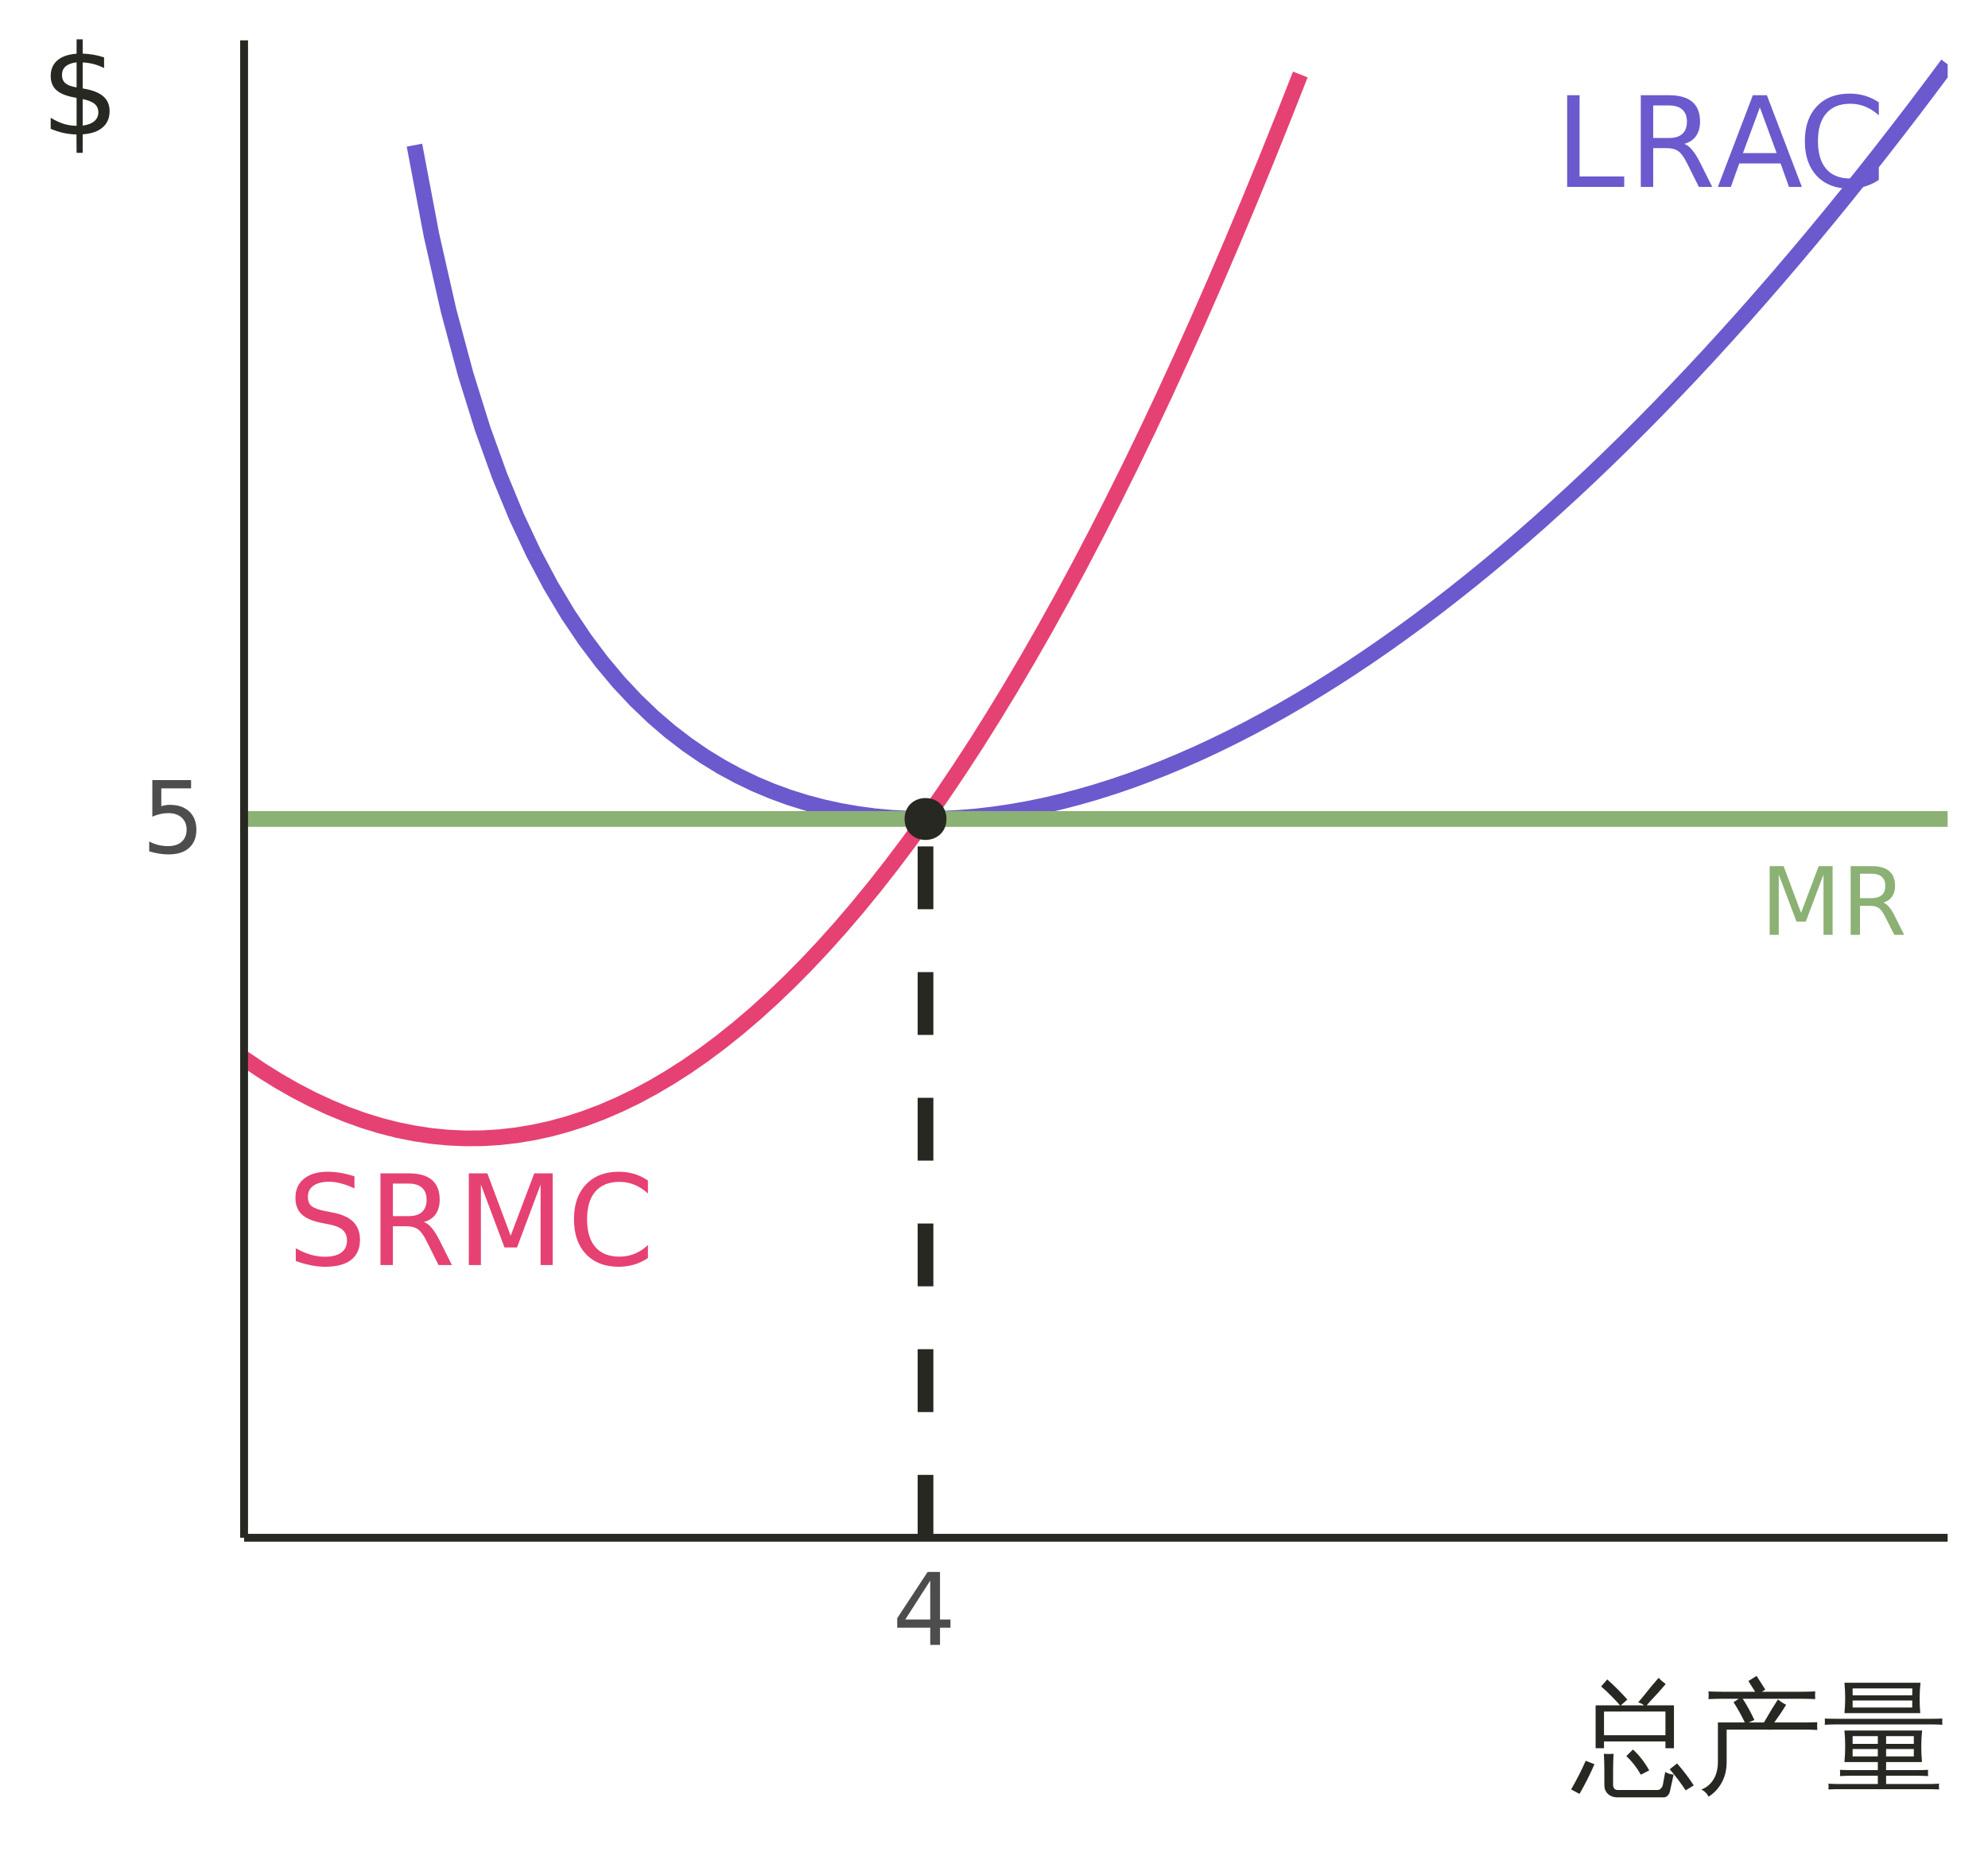
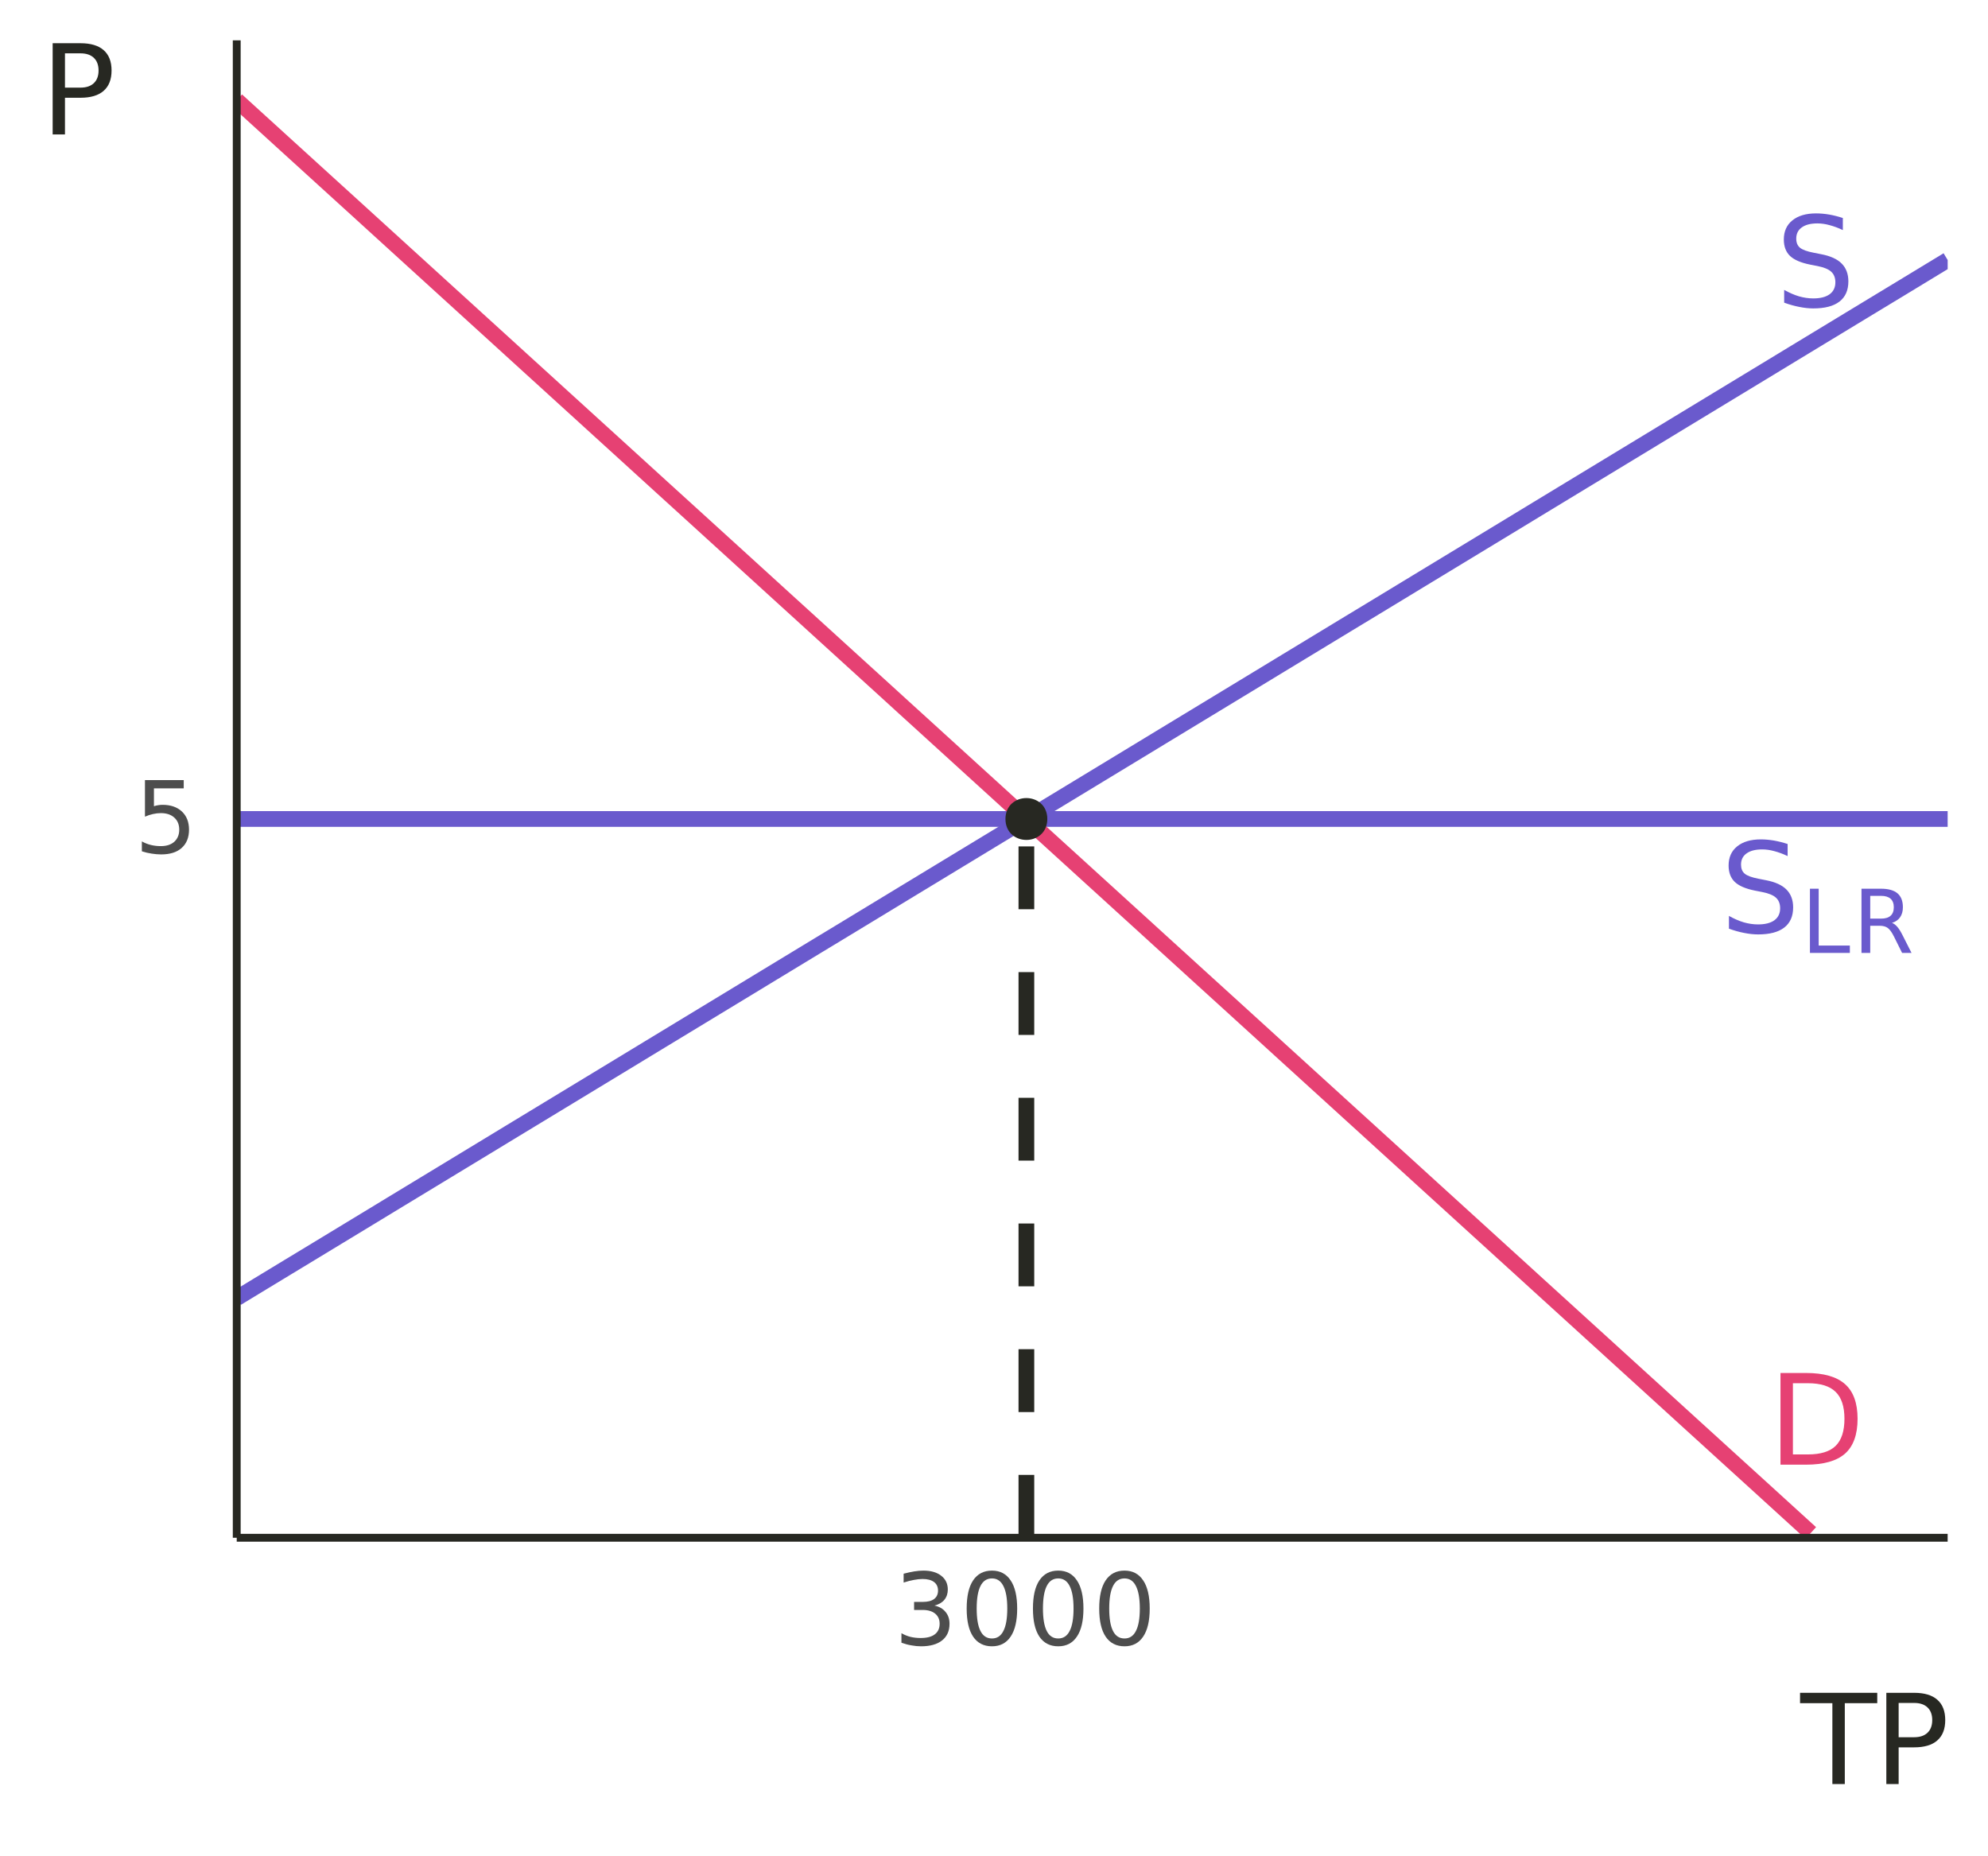
<svg xmlns="http://www.w3.org/2000/svg" xmlns:xlink="http://www.w3.org/1999/xlink" width="270" height="252" viewBox="0 0 270 252">
  <defs>
    <g>
      <g id="glyph-0-0">
        <path d="M 0.844 3.016 L 0.844 -12.047 L 9.391 -12.047 L 9.391 3.016 Z M 1.812 2.062 L 8.438 2.062 L 8.438 -11.078 L 1.812 -11.078 Z M 1.812 2.062 " />
      </g>
      <g id="glyph-0-1">
-         <path d="M 1.672 -12.453 L 3.359 -12.453 L 3.359 -1.422 L 9.422 -1.422 L 9.422 0 L 1.672 0 Z M 1.672 -12.453 " />
+         <path d="M 9.141 -12.047 L 9.141 -10.406 C 8.504 -10.707 7.898 -10.93 7.328 -11.078 C 6.766 -11.234 6.219 -11.312 5.688 -11.312 C 4.77 -11.312 4.062 -11.129 3.562 -10.766 C 3.062 -10.41 2.812 -9.906 2.812 -9.25 C 2.812 -8.707 2.977 -8.297 3.312 -8.016 C 3.645 -7.734 4.27 -7.504 5.188 -7.328 L 6.219 -7.125 C 7.469 -6.883 8.391 -6.461 8.984 -5.859 C 9.586 -5.254 9.891 -4.445 9.891 -3.438 C 9.891 -2.227 9.484 -1.312 8.672 -0.688 C 7.867 -0.07 6.688 0.234 5.125 0.234 C 4.531 0.234 3.898 0.164 3.234 0.031 C 2.578 -0.094 1.891 -0.285 1.172 -0.547 L 1.172 -2.281 C 1.859 -1.895 2.531 -1.602 3.188 -1.406 C 3.844 -1.219 4.488 -1.125 5.125 -1.125 C 6.082 -1.125 6.82 -1.312 7.344 -1.688 C 7.863 -2.07 8.125 -2.613 8.125 -3.312 C 8.125 -3.926 7.938 -4.406 7.562 -4.75 C 7.188 -5.094 6.57 -5.348 5.719 -5.516 L 4.688 -5.719 C 3.438 -5.969 2.531 -6.359 1.969 -6.891 C 1.406 -7.43 1.125 -8.176 1.125 -9.125 C 1.125 -10.227 1.508 -11.094 2.281 -11.719 C 3.062 -12.352 4.133 -12.672 5.5 -12.672 C 6.082 -12.672 6.676 -12.617 7.281 -12.516 C 7.883 -12.41 8.504 -12.254 9.141 -12.047 Z M 9.141 -12.047 " />
      </g>
      <g id="glyph-0-2">
-         <path d="M 7.578 -5.844 C 7.941 -5.719 8.289 -5.453 8.625 -5.047 C 8.969 -4.648 9.316 -4.102 9.672 -3.406 L 11.375 0 L 9.562 0 L 7.969 -3.188 C 7.562 -4.02 7.164 -4.57 6.781 -4.844 C 6.395 -5.125 5.863 -5.266 5.188 -5.266 L 3.359 -5.266 L 3.359 0 L 1.672 0 L 1.672 -12.453 L 5.484 -12.453 C 6.898 -12.453 7.957 -12.156 8.656 -11.562 C 9.363 -10.969 9.719 -10.066 9.719 -8.859 C 9.719 -8.078 9.535 -7.426 9.172 -6.906 C 8.805 -6.395 8.273 -6.039 7.578 -5.844 Z M 3.359 -11.062 L 3.359 -6.641 L 5.484 -6.641 C 6.297 -6.641 6.906 -6.828 7.312 -7.203 C 7.727 -7.578 7.938 -8.129 7.938 -8.859 C 7.938 -9.586 7.727 -10.133 7.312 -10.5 C 6.906 -10.875 6.297 -11.062 5.484 -11.062 Z M 3.359 -11.062 " />
-       </g>
-       <g id="glyph-0-3">
-         <path d="M 5.844 -10.797 L 3.547 -4.594 L 8.125 -4.594 Z M 4.891 -12.453 L 6.797 -12.453 L 11.547 0 L 9.797 0 L 8.656 -3.188 L 3.047 -3.188 L 1.906 0 L 0.141 0 Z M 4.891 -12.453 " />
-       </g>
-       <g id="glyph-0-4">
-         <path d="M 11 -11.484 L 11 -9.719 C 10.438 -10.238 9.832 -10.629 9.188 -10.891 C 8.539 -11.16 7.859 -11.297 7.141 -11.297 C 5.711 -11.297 4.617 -10.859 3.859 -9.984 C 3.109 -9.117 2.734 -7.863 2.734 -6.219 C 2.734 -4.57 3.109 -3.312 3.859 -2.438 C 4.617 -1.57 5.711 -1.141 7.141 -1.141 C 7.859 -1.141 8.539 -1.27 9.188 -1.531 C 9.832 -1.789 10.438 -2.188 11 -2.719 L 11 -0.953 C 10.406 -0.555 9.781 -0.258 9.125 -0.062 C 8.469 0.133 7.77 0.234 7.031 0.234 C 5.156 0.234 3.672 -0.336 2.578 -1.484 C 1.492 -2.641 0.953 -4.219 0.953 -6.219 C 0.953 -8.219 1.492 -9.789 2.578 -10.938 C 3.672 -12.094 5.156 -12.672 7.031 -12.672 C 7.781 -12.672 8.484 -12.57 9.141 -12.375 C 9.797 -12.176 10.414 -11.879 11 -11.484 Z M 11 -11.484 " />
-       </g>
-       <g id="glyph-0-5">
-         <path d="M 9.141 -12.047 L 9.141 -10.406 C 8.504 -10.707 7.898 -10.93 7.328 -11.078 C 6.766 -11.234 6.219 -11.312 5.688 -11.312 C 4.77 -11.312 4.062 -11.129 3.562 -10.766 C 3.062 -10.41 2.812 -9.906 2.812 -9.25 C 2.812 -8.707 2.977 -8.297 3.312 -8.016 C 3.645 -7.734 4.27 -7.504 5.188 -7.328 L 6.219 -7.125 C 7.469 -6.883 8.391 -6.461 8.984 -5.859 C 9.586 -5.254 9.891 -4.445 9.891 -3.438 C 9.891 -2.227 9.484 -1.312 8.672 -0.688 C 7.867 -0.07 6.688 0.234 5.125 0.234 C 4.531 0.234 3.898 0.164 3.234 0.031 C 2.578 -0.094 1.891 -0.285 1.172 -0.547 L 1.172 -2.281 C 1.859 -1.895 2.531 -1.602 3.188 -1.406 C 3.844 -1.219 4.488 -1.125 5.125 -1.125 C 6.082 -1.125 6.82 -1.312 7.344 -1.688 C 7.863 -2.07 8.125 -2.613 8.125 -3.312 C 8.125 -3.926 7.938 -4.406 7.562 -4.75 C 7.188 -5.094 6.57 -5.348 5.719 -5.516 L 4.688 -5.719 C 3.438 -5.969 2.531 -6.359 1.969 -6.891 C 1.406 -7.43 1.125 -8.176 1.125 -9.125 C 1.125 -10.227 1.508 -11.094 2.281 -11.719 C 3.062 -12.352 4.133 -12.672 5.5 -12.672 C 6.082 -12.672 6.676 -12.617 7.281 -12.516 C 7.883 -12.41 8.504 -12.254 9.141 -12.047 Z M 9.141 -12.047 " />
-       </g>
-       <g id="glyph-0-6">
-         <path d="M 1.672 -12.453 L 4.188 -12.453 L 7.359 -3.984 L 10.562 -12.453 L 13.062 -12.453 L 13.062 0 L 11.422 0 L 11.422 -10.938 L 8.219 -2.391 L 6.516 -2.391 L 3.312 -10.938 L 3.312 0 L 1.672 0 Z M 1.672 -12.453 " />
+         <path d="M 3.359 -11.062 L 3.359 -1.391 L 5.391 -1.391 C 7.109 -1.391 8.363 -1.773 9.156 -2.547 C 9.957 -3.328 10.359 -4.555 10.359 -6.234 C 10.359 -7.898 9.957 -9.117 9.156 -9.891 C 8.363 -10.672 7.109 -11.062 5.391 -11.062 Z M 1.672 -12.453 L 5.141 -12.453 C 7.547 -12.453 9.312 -11.945 10.438 -10.938 C 11.57 -9.938 12.141 -8.367 12.141 -6.234 C 12.141 -4.086 11.57 -2.508 10.438 -1.5 C 9.301 -0.5 7.535 0 5.141 0 L 1.672 0 Z M 1.672 -12.453 " />
      </g>
      <g id="glyph-1-0">
-         <path d="M 0.641 2.266 L 0.641 -9.016 L 7.031 -9.016 L 7.031 2.266 Z M 1.359 1.547 L 6.328 1.547 L 6.328 -8.297 L 1.359 -8.297 Z M 1.359 1.547 " />
+         <path d="M 0.594 2.109 L 0.594 -8.422 L 6.578 -8.422 L 6.578 2.109 Z M 1.266 1.453 L 5.906 1.453 L 5.906 -7.75 L 1.266 -7.75 Z M 1.266 1.453 " />
      </g>
      <g id="glyph-1-1">
-         <path d="M 1.25 -9.328 L 3.141 -9.328 L 5.516 -2.984 L 7.906 -9.328 L 9.797 -9.328 L 9.797 0 L 8.562 0 L 8.562 -8.188 L 6.156 -1.797 L 4.891 -1.797 L 2.484 -8.188 L 2.484 0 L 1.25 0 Z M 1.25 -9.328 " />
+         <path d="M 1.172 -8.719 L 2.359 -8.719 L 2.359 -1 L 6.594 -1 L 6.594 0 L 1.172 0 Z M 1.172 -8.719 " />
      </g>
      <g id="glyph-1-2">
-         <path d="M 5.688 -4.375 C 5.957 -4.281 6.219 -4.082 6.469 -3.781 C 6.727 -3.488 6.984 -3.078 7.234 -2.547 L 8.516 0 L 7.172 0 L 5.969 -2.391 C 5.664 -3.016 5.367 -3.426 5.078 -3.625 C 4.785 -3.832 4.391 -3.938 3.891 -3.938 L 2.516 -3.938 L 2.516 0 L 1.25 0 L 1.25 -9.328 L 4.109 -9.328 C 5.172 -9.328 5.961 -9.102 6.484 -8.656 C 7.016 -8.207 7.281 -7.535 7.281 -6.641 C 7.281 -6.055 7.141 -5.566 6.859 -5.172 C 6.586 -4.785 6.195 -4.52 5.688 -4.375 Z M 2.516 -8.297 L 2.516 -4.984 L 4.109 -4.984 C 4.711 -4.984 5.172 -5.125 5.484 -5.406 C 5.797 -5.688 5.953 -6.098 5.953 -6.641 C 5.953 -7.18 5.797 -7.594 5.484 -7.875 C 5.172 -8.156 4.711 -8.297 4.109 -8.297 Z M 2.516 -8.297 " />
+         <path d="M 5.312 -4.078 C 5.562 -3.992 5.805 -3.812 6.047 -3.531 C 6.285 -3.25 6.523 -2.863 6.766 -2.375 L 7.969 0 L 6.688 0 L 5.578 -2.234 C 5.285 -2.816 5.004 -3.203 4.734 -3.391 C 4.473 -3.586 4.109 -3.688 3.641 -3.688 L 2.359 -3.688 L 2.359 0 L 1.172 0 L 1.172 -8.719 L 3.828 -8.719 C 4.828 -8.719 5.57 -8.508 6.062 -8.094 C 6.551 -7.676 6.797 -7.047 6.797 -6.203 C 6.797 -5.648 6.664 -5.191 6.406 -4.828 C 6.156 -4.473 5.789 -4.223 5.312 -4.078 Z M 2.359 -7.75 L 2.359 -4.656 L 3.828 -4.656 C 4.398 -4.656 4.832 -4.785 5.125 -5.047 C 5.414 -5.305 5.562 -5.691 5.562 -6.203 C 5.562 -6.711 5.414 -7.098 5.125 -7.359 C 4.832 -7.617 4.398 -7.75 3.828 -7.75 Z M 2.359 -7.75 " />
      </g>
      <g id="glyph-2-0">
        <path d="M 0.672 2.406 L 0.672 -9.578 L 7.469 -9.578 L 7.469 2.406 Z M 1.438 1.641 L 6.719 1.641 L 6.719 -8.828 L 1.438 -8.828 Z M 1.438 1.641 " />
      </g>
      <g id="glyph-2-1">
        <path d="M 1.469 -9.906 L 6.734 -9.906 L 6.734 -8.781 L 2.688 -8.781 L 2.688 -6.359 C 2.883 -6.422 3.082 -6.469 3.281 -6.5 C 3.477 -6.531 3.672 -6.547 3.859 -6.547 C 4.961 -6.547 5.836 -6.242 6.484 -5.641 C 7.129 -5.035 7.453 -4.211 7.453 -3.172 C 7.453 -2.109 7.117 -1.281 6.453 -0.688 C 5.797 -0.102 4.863 0.188 3.656 0.188 C 3.238 0.188 2.812 0.148 2.375 0.078 C 1.945 0.016 1.504 -0.086 1.047 -0.234 L 1.047 -1.578 C 1.441 -1.359 1.852 -1.195 2.281 -1.094 C 2.707 -0.988 3.156 -0.938 3.625 -0.938 C 4.395 -0.938 5.004 -1.133 5.453 -1.531 C 5.898 -1.938 6.125 -2.484 6.125 -3.172 C 6.125 -3.867 5.898 -4.414 5.453 -4.812 C 5.004 -5.219 4.395 -5.422 3.625 -5.422 C 3.27 -5.422 2.914 -5.379 2.562 -5.297 C 2.207 -5.223 1.844 -5.102 1.469 -4.938 Z M 1.469 -9.906 " />
      </g>
      <g id="glyph-2-2">
-         <path d="M 5.141 -8.734 L 1.75 -3.453 L 5.141 -3.453 Z M 4.781 -9.906 L 6.469 -9.906 L 6.469 -3.453 L 7.891 -3.453 L 7.891 -2.344 L 6.469 -2.344 L 6.469 0 L 5.141 0 L 5.141 -2.344 L 0.656 -2.344 L 0.656 -3.625 Z M 4.781 -9.906 " />
+         <path d="M 5.516 -5.344 C 6.16 -5.207 6.66 -4.922 7.016 -4.484 C 7.379 -4.055 7.562 -3.52 7.562 -2.875 C 7.562 -1.895 7.223 -1.141 6.547 -0.609 C 5.879 -0.078 4.926 0.188 3.688 0.188 C 3.27 0.188 2.836 0.145 2.391 0.062 C 1.953 -0.008 1.5 -0.129 1.031 -0.297 L 1.031 -1.594 C 1.406 -1.375 1.812 -1.207 2.25 -1.094 C 2.695 -0.988 3.16 -0.938 3.641 -0.938 C 4.484 -0.938 5.125 -1.102 5.562 -1.438 C 6 -1.77 6.219 -2.25 6.219 -2.875 C 6.219 -3.457 6.016 -3.914 5.609 -4.25 C 5.203 -4.582 4.633 -4.75 3.906 -4.75 L 2.75 -4.75 L 2.75 -5.844 L 3.953 -5.844 C 4.609 -5.844 5.113 -5.973 5.469 -6.234 C 5.82 -6.504 6 -6.883 6 -7.375 C 6 -7.883 5.816 -8.273 5.453 -8.547 C 5.086 -8.816 4.57 -8.953 3.906 -8.953 C 3.539 -8.953 3.145 -8.91 2.719 -8.828 C 2.301 -8.754 1.836 -8.633 1.328 -8.469 L 1.328 -9.672 C 1.836 -9.805 2.316 -9.91 2.766 -9.984 C 3.211 -10.055 3.629 -10.094 4.016 -10.094 C 5.035 -10.094 5.844 -9.859 6.438 -9.391 C 7.031 -8.93 7.328 -8.305 7.328 -7.516 C 7.328 -6.973 7.172 -6.508 6.859 -6.125 C 6.547 -5.75 6.098 -5.488 5.516 -5.344 Z M 5.516 -5.344 " />
+       </g>
+       <g id="glyph-2-3">
+         <path d="M 4.328 -9.031 C 3.629 -9.031 3.109 -8.688 2.766 -8 C 2.422 -7.32 2.25 -6.301 2.25 -4.938 C 2.25 -3.582 2.422 -2.566 2.766 -1.891 C 3.109 -1.211 3.629 -0.875 4.328 -0.875 C 5.016 -0.875 5.531 -1.211 5.875 -1.891 C 6.227 -2.566 6.406 -3.582 6.406 -4.938 C 6.406 -6.301 6.227 -7.32 5.875 -8 C 5.531 -8.688 5.016 -9.031 4.328 -9.031 Z M 4.328 -10.094 C 5.43 -10.094 6.273 -9.648 6.859 -8.766 C 7.453 -7.891 7.75 -6.613 7.75 -4.938 C 7.75 -3.27 7.453 -2 6.859 -1.125 C 6.273 -0.25 5.43 0.188 4.328 0.188 C 3.211 0.188 2.359 -0.25 1.766 -1.125 C 1.18 -2 0.891 -3.27 0.891 -4.938 C 0.891 -6.613 1.18 -7.891 1.766 -8.766 C 2.359 -9.648 3.211 -10.094 4.328 -10.094 Z M 4.328 -10.094 " />
      </g>
      <g id="glyph-3-0">
-         <path d="M 0.562 0 L 0.562 -11.328 L 5.078 -11.328 L 5.078 0 Z M 1.125 -0.562 L 4.516 -0.562 L 4.516 -10.766 L 1.125 -10.766 Z M 1.125 -0.562 " />
+         <path d="M 0.844 3 L 0.844 -11.984 L 9.344 -11.984 L 9.344 3 Z M 1.797 2.062 L 8.406 2.062 L 8.406 -11.031 L 1.797 -11.031 Z M 1.797 2.062 " />
      </g>
      <g id="glyph-3-1">
-         <path d="M 4.328 -4.453 L 3.188 -4.453 L 3.188 -10.281 L 6.5 -10.281 C 5.707 -11.195 4.852 -12.051 3.938 -12.844 L 4.766 -13.797 C 5.734 -12.941 6.645 -12.031 7.5 -11.062 L 6.609 -10.281 L 9.766 -10.281 C 9.523 -10.477 9.258 -10.609 8.969 -10.672 L 9.75 -11.609 C 10.414 -12.441 10.758 -12.867 10.781 -12.891 L 11.75 -14.016 C 12.039 -13.703 12.359 -13.422 12.703 -13.172 L 11.734 -12.047 L 10.625 -10.859 L 10.125 -10.281 L 13.828 -10.281 L 13.828 -4.453 L 12.672 -4.453 L 12.672 -5.375 L 4.328 -5.375 Z M 12.672 -9.438 L 4.328 -9.438 L 4.328 -6.219 L 12.672 -6.219 Z M 15.422 1.266 C 14.754 0.254 14.031 -0.695 13.25 -1.594 L 14.25 -2.391 C 15.07 -1.461 15.828 -0.469 16.516 0.594 Z M 9.328 -0.859 C 8.797 -1.816 8.141 -2.66 7.359 -3.391 L 8.266 -4.281 C 9.141 -3.469 9.875 -2.52 10.469 -1.438 Z M 12.641 -1.234 C 12.953 -1.035 13.332 -0.914 13.781 -0.875 L 13.297 1.328 C 13.254 1.578 13.156 1.785 13 1.953 C 12.844 2.129 12.656 2.219 12.438 2.219 L 6.125 2.219 C 5.625 2.219 5.207 2.066 4.875 1.766 C 4.539 1.461 4.375 1.055 4.375 0.547 L 4.375 -1.391 C 4.375 -2.172 4.352 -2.941 4.312 -3.703 C 4.75 -3.66 5.188 -3.66 5.625 -3.703 C 5.582 -2.941 5.562 -2.172 5.562 -1.391 L 5.562 0.547 C 5.562 0.723 5.613 0.879 5.719 1.016 C 5.832 1.148 5.973 1.219 6.141 1.219 L 11.594 1.219 C 11.781 1.219 11.938 1.145 12.062 1 C 12.195 0.863 12.285 0.691 12.328 0.484 Z M -0.141 1.141 C 0.586 -0.109 1.25 -1.406 1.844 -2.75 L 3.031 -2.281 C 2.426 -0.883 1.75 0.457 1 1.75 Z M -0.141 1.141 " />
+         <path d="M -0.047 -12.391 L 10.438 -12.391 L 10.438 -10.984 L 6.031 -10.984 L 6.031 0 L 4.344 0 L 4.344 -10.984 L -0.047 -10.984 Z M -0.047 -12.391 " />
      </g>
      <g id="glyph-3-2">
-         <path d="M 2.797 -2.609 L 2.797 -7.953 L 6.453 -7.953 C 6.004 -8.898 5.492 -9.816 4.922 -10.703 L 5.625 -11.172 L 3.453 -11.172 C 2.805 -11.172 2.16 -11.156 1.516 -11.125 C 1.555 -11.477 1.555 -11.828 1.516 -12.172 C 2.16 -12.141 2.805 -12.125 3.453 -12.125 L 7.859 -12.125 L 6.938 -13.578 L 8.047 -14.281 L 9.234 -12.422 L 8.766 -12.125 L 14.094 -12.125 C 14.738 -12.125 15.379 -12.141 16.016 -12.172 C 15.984 -11.828 15.984 -11.477 16.016 -11.125 C 15.379 -11.156 14.738 -11.172 14.094 -11.172 L 6.172 -11.172 C 6.766 -10.242 7.289 -9.285 7.75 -8.297 L 6.984 -7.953 L 9.047 -7.953 L 10.156 -9.828 L 10.953 -11.078 C 11.297 -10.797 11.664 -10.555 12.062 -10.359 C 11.812 -9.941 11.547 -9.523 11.266 -9.109 L 10.453 -7.953 L 14.359 -7.953 C 15.016 -7.953 15.66 -7.961 16.297 -7.984 C 16.266 -7.641 16.266 -7.289 16.297 -6.938 C 15.66 -6.969 15.016 -6.984 14.359 -6.984 L 9.844 -6.984 L 9.797 -6.922 C 9.773 -6.941 9.75 -6.961 9.719 -6.984 L 3.984 -6.984 L 3.984 -2.609 C 3.984 -1.523 3.758 -0.582 3.312 0.219 C 2.863 1.031 2.27 1.664 1.531 2.125 C 1.32 1.688 0.992 1.363 0.547 1.156 C 1.242 0.895 1.789 0.441 2.188 -0.203 C 2.594 -0.848 2.797 -1.648 2.797 -2.609 Z M 2.797 -2.609 " />
-       </g>
-       <g id="glyph-3-3">
-         <path d="M 15.844 0.359 C 15.801 0.617 15.801 0.879 15.844 1.141 C 15.363 1.117 14.883 1.109 14.406 1.109 L 2.219 1.109 C 1.75 1.109 1.281 1.117 0.812 1.141 C 0.832 0.879 0.832 0.617 0.812 0.359 C 1.281 0.391 1.75 0.406 2.219 0.406 L 7.516 0.406 L 7.516 -0.719 L 3.938 -0.719 C 3.414 -0.719 2.895 -0.703 2.375 -0.672 C 2.406 -0.953 2.406 -1.234 2.375 -1.516 C 2.895 -1.492 3.414 -1.484 3.938 -1.484 L 7.516 -1.484 L 7.516 -2.578 L 2.984 -2.578 C 3.117 -4.004 3.117 -5.43 2.984 -6.859 L 13.531 -6.859 C 13.383 -5.43 13.379 -4.004 13.516 -2.578 L 8.641 -2.578 L 8.641 -1.484 L 12.797 -1.484 C 13.316 -1.484 13.832 -1.492 14.344 -1.516 C 14.32 -1.234 14.32 -0.953 14.344 -0.672 C 13.832 -0.703 13.316 -0.719 12.797 -0.719 L 8.641 -0.719 L 8.641 0.406 L 14.406 0.406 C 14.883 0.406 15.363 0.391 15.844 0.359 Z M 16.281 -8.484 C 16.258 -8.203 16.258 -7.922 16.281 -7.641 C 15.77 -7.672 15.258 -7.688 14.75 -7.688 L 1.859 -7.688 C 1.336 -7.688 0.82 -7.672 0.312 -7.641 C 0.332 -7.922 0.332 -8.203 0.312 -8.484 C 0.832 -8.461 1.348 -8.453 1.859 -8.453 L 14.75 -8.453 C 15.25 -8.453 15.758 -8.461 16.281 -8.484 Z M 2.984 -9.219 C 3.117 -10.602 3.117 -11.977 2.984 -13.344 L 13.312 -13.344 C 13.164 -11.977 13.156 -10.602 13.281 -9.219 Z M 8.641 -5.047 L 12.406 -5.047 L 12.406 -6.094 L 8.641 -6.094 Z M 7.516 -5.047 L 7.516 -6.094 L 4.094 -6.094 L 4.094 -5.047 Z M 8.641 -4.344 L 8.641 -3.344 L 12.406 -3.344 L 12.406 -4.344 Z M 7.516 -4.344 L 4.094 -4.344 L 4.094 -3.344 L 7.516 -3.344 Z M 4.094 -12.578 L 4.094 -11.641 L 12.188 -11.641 L 12.203 -12.578 Z M 4.094 -10.938 L 4.094 -9.984 L 12.188 -9.984 L 12.188 -10.938 Z M 4.094 -10.938 " />
-       </g>
-       <g id="glyph-4-0">
-         <path d="M 0.844 3 L 0.844 -11.984 L 9.344 -11.984 L 9.344 3 Z M 1.797 2.062 L 8.406 2.062 L 8.406 -11.031 L 1.797 -11.031 Z M 1.797 2.062 " />
-       </g>
-       <g id="glyph-4-1">
-         <path d="M 5.75 2.5 L 4.922 2.5 L 4.906 0 C 4.32 -0.008 3.738 -0.078 3.156 -0.203 C 2.582 -0.328 2 -0.516 1.406 -0.766 L 1.406 -2.266 C 1.977 -1.91 2.551 -1.641 3.125 -1.453 C 3.707 -1.273 4.305 -1.18 4.922 -1.172 L 4.922 -4.969 C 3.691 -5.164 2.797 -5.5 2.234 -5.969 C 1.68 -6.445 1.406 -7.102 1.406 -7.938 C 1.406 -8.832 1.707 -9.539 2.312 -10.062 C 2.914 -10.582 3.785 -10.883 4.922 -10.969 L 4.922 -12.922 L 5.75 -12.922 L 5.75 -10.984 C 6.258 -10.961 6.754 -10.91 7.234 -10.828 C 7.711 -10.742 8.188 -10.625 8.656 -10.469 L 8.656 -9.016 C 8.188 -9.254 7.711 -9.438 7.234 -9.562 C 6.754 -9.688 6.258 -9.758 5.75 -9.781 L 5.75 -6.25 C 7 -6.051 7.922 -5.703 8.516 -5.203 C 9.109 -4.703 9.406 -4.02 9.406 -3.156 C 9.406 -2.227 9.086 -1.492 8.453 -0.953 C 7.828 -0.41 6.926 -0.098 5.75 -0.016 Z M 4.922 -6.391 L 4.922 -9.797 C 4.273 -9.723 3.781 -9.539 3.438 -9.25 C 3.102 -8.957 2.938 -8.566 2.938 -8.078 C 2.938 -7.598 3.094 -7.223 3.406 -6.953 C 3.719 -6.691 4.223 -6.504 4.922 -6.391 Z M 5.75 -4.797 L 5.75 -1.203 C 6.445 -1.297 6.973 -1.492 7.328 -1.797 C 7.691 -2.109 7.875 -2.508 7.875 -3 C 7.875 -3.488 7.703 -3.875 7.359 -4.156 C 7.016 -4.445 6.477 -4.66 5.75 -4.797 Z M 5.75 -4.797 " />
+         <path d="M 3.344 -11.016 L 3.344 -6.359 L 5.453 -6.359 C 6.234 -6.359 6.836 -6.562 7.266 -6.969 C 7.691 -7.375 7.906 -7.945 7.906 -8.688 C 7.906 -9.426 7.691 -10 7.266 -10.406 C 6.836 -10.812 6.234 -11.016 5.453 -11.016 Z M 1.672 -12.391 L 5.453 -12.391 C 6.836 -12.391 7.883 -12.078 8.594 -11.453 C 9.312 -10.828 9.672 -9.906 9.672 -8.688 C 9.672 -7.469 9.312 -6.547 8.594 -5.922 C 7.883 -5.297 6.836 -4.984 5.453 -4.984 L 3.344 -4.984 L 3.344 0 L 1.672 0 Z M 1.672 -12.391 " />
      </g>
    </g>
    <clipPath id="clip-0">
-       <path clip-rule="nonzero" d="M 55 7 L 264.523 7 L 264.523 113 L 55 113 Z M 55 7 " />
+       <path clip-rule="nonzero" d="M 32.152 34 L 264.523 34 L 264.523 178 L 32.152 178 Z M 32.152 34 " />
    </clipPath>
    <clipPath id="clip-1">
-       <path clip-rule="nonzero" d="M 33.152 9 L 178 9 L 178 156 L 33.152 156 Z M 33.152 9 " />
+       <path clip-rule="nonzero" d="M 32.152 110 L 264.523 110 L 264.523 113 L 32.152 113 Z M 32.152 110 " />
    </clipPath>
    <clipPath id="clip-2">
-       <path clip-rule="nonzero" d="M 33.152 110 L 264.523 110 L 264.523 113 L 33.152 113 Z M 33.152 110 " />
+       <path clip-rule="nonzero" d="M 32.152 12 L 247 12 L 247 208.852 L 32.152 208.852 Z M 32.152 12 " />
    </clipPath>
    <clipPath id="clip-3">
-       <path clip-rule="nonzero" d="M 124 110 L 127 110 L 127 208.852 L 124 208.852 Z M 124 110 " />
+       <path clip-rule="nonzero" d="M 138 110 L 141 110 L 141 208.852 L 138 208.852 Z M 138 110 " />
    </clipPath>
  </defs>
  <rect x="-27" y="-25.2" width="324" height="302.4" fill="rgb(100%, 100%, 100%)" fill-opacity="1" />
  <g clip-path="url(#clip-0)">
-     <path fill="none" stroke-width="2.134" stroke-linecap="butt" stroke-linejoin="round" stroke="rgb(41.569%, 35.294%, 80.392%)" stroke-opacity="1" stroke-miterlimit="10" d="M 56.289 19.715 L 58.602 31.934 L 60.914 42.141 L 63.23 50.789 L 65.543 58.203 L 67.855 64.625 L 70.168 70.23 L 72.484 75.16 L 74.797 79.516 L 77.109 83.383 L 79.426 86.828 L 81.738 89.906 L 84.051 92.664 L 86.367 95.133 L 88.68 97.348 L 90.992 99.336 L 93.309 101.113 L 95.621 102.703 L 97.934 104.121 L 100.246 105.375 L 102.562 106.488 L 104.875 107.457 L 107.188 108.305 L 109.504 109.027 L 111.816 109.637 L 114.129 110.141 L 116.445 110.543 L 118.758 110.852 L 121.07 111.066 L 123.387 111.191 L 125.699 111.23 L 128.012 111.191 L 130.324 111.074 L 132.641 110.879 L 134.953 110.609 L 137.266 110.27 L 139.582 109.863 L 141.895 109.387 L 144.207 108.844 L 146.523 108.238 L 148.836 107.57 L 151.148 106.84 L 153.465 106.051 L 155.777 105.199 L 158.09 104.293 L 160.402 103.328 L 162.719 102.309 L 165.031 101.23 L 167.344 100.098 L 169.66 98.914 L 171.973 97.672 L 174.285 96.383 L 176.602 95.039 L 178.914 93.645 L 181.227 92.195 L 183.543 90.699 L 185.855 89.152 L 188.168 87.555 L 190.48 85.91 L 192.797 84.215 L 195.109 82.469 L 197.422 80.676 L 199.738 78.836 L 202.051 76.949 L 204.363 75.016 L 206.68 73.031 L 208.992 71.004 L 211.305 68.926 L 213.621 66.805 L 215.934 64.637 L 218.246 62.422 L 220.559 60.164 L 222.875 57.859 L 225.188 55.508 L 227.5 53.109 L 229.816 50.668 L 232.129 48.184 L 234.441 45.652 L 236.758 43.078 L 239.07 40.457 L 241.383 37.793 L 243.695 35.086 L 246.012 32.332 L 248.324 29.535 L 250.637 26.695 L 252.953 23.809 L 255.266 20.883 L 257.578 17.91 L 259.895 14.895 L 262.207 11.836 L 264.52 8.734 " />
+     <path fill="none" stroke-width="2.134" stroke-linecap="butt" stroke-linejoin="round" stroke="rgb(41.569%, 35.294%, 80.392%)" stroke-opacity="1" stroke-miterlimit="10" d="M 32.152 176.309 L 34.473 174.898 L 39.121 172.078 L 41.445 170.672 L 50.742 165.031 L 53.062 163.621 L 67.008 155.16 L 69.328 153.75 L 85.598 143.879 L 87.918 142.469 L 101.863 134.008 L 104.184 132.598 L 111.156 128.367 L 113.48 126.961 L 120.453 122.73 L 122.773 121.32 L 136.719 112.859 L 139.039 111.449 L 155.309 101.578 L 157.629 100.168 L 171.574 91.707 L 173.895 90.297 L 183.191 84.656 L 185.516 83.25 L 190.164 80.43 L 192.484 79.02 L 206.43 70.559 L 208.75 69.148 L 225.02 59.277 L 227.34 57.867 L 241.285 49.406 L 243.605 47.996 L 255.227 40.945 L 257.551 39.539 L 259.875 38.129 L 262.195 36.719 L 264.52 35.309 " />
  </g>
  <g fill="rgb(41.569%, 35.294%, 80.392%)" fill-opacity="1">
-     <use xlink:href="#glyph-0-1" x="211.172" y="25.385" />
-     <use xlink:href="#glyph-0-2" x="221.172" y="25.385" />
-     <use xlink:href="#glyph-0-3" x="233.172" y="25.385" />
-     <use xlink:href="#glyph-0-4" x="244.172" y="25.385" />
+     <use xlink:href="#glyph-0-1" x="241.145" y="41.654" />
  </g>
  <g clip-path="url(#clip-1)">
-     <path fill="none" stroke-width="2.134" stroke-linecap="butt" stroke-linejoin="round" stroke="rgb(90.196%, 25.49%, 45.098%)" stroke-opacity="1" stroke-miterlimit="10" d="M 33.152 143.77 L 35.465 145.336 L 37.777 146.781 L 40.09 148.102 L 42.406 149.301 L 44.719 150.379 L 47.031 151.336 L 49.348 152.172 L 51.66 152.883 L 53.973 153.473 L 56.289 153.938 L 58.602 154.285 L 60.914 154.508 L 63.23 154.609 L 65.543 154.59 L 67.855 154.449 L 70.168 154.184 L 72.484 153.797 L 74.797 153.289 L 77.109 152.66 L 79.426 151.906 L 81.738 151.031 L 84.051 150.035 L 86.367 148.918 L 88.68 147.676 L 90.992 146.312 L 93.309 144.828 L 95.621 143.223 L 97.934 141.492 L 100.246 139.641 L 102.562 137.668 L 104.875 135.574 L 107.188 133.359 L 109.504 131.02 L 111.816 128.559 L 114.129 125.977 L 116.445 123.27 L 118.758 120.445 L 121.07 117.496 L 123.387 114.426 L 125.699 111.23 L 128.012 107.918 L 130.324 104.48 L 132.641 100.922 L 134.953 97.238 L 137.266 93.438 L 139.582 89.512 L 141.895 85.465 L 144.207 81.297 L 146.523 77.004 L 148.836 72.59 L 151.148 68.055 L 153.465 63.398 L 155.777 58.621 L 158.09 53.719 L 160.402 48.695 L 162.719 43.551 L 165.031 38.281 L 167.344 32.895 L 169.66 27.383 L 171.973 21.75 L 174.285 15.992 L 176.602 10.117 " />
+     <path fill="none" stroke-width="2.134" stroke-linecap="butt" stroke-linejoin="round" stroke="rgb(41.569%, 35.294%, 80.392%)" stroke-opacity="1" stroke-miterlimit="10" d="M 32.152 111.23 L 264.52 111.23 " />
+   </g>
+   <g fill="rgb(41.569%, 35.294%, 80.392%)" fill-opacity="1">
+     <use xlink:href="#glyph-0-1" x="233.645" y="126.674" />
+   </g>
+   <g fill="rgb(41.569%, 35.294%, 80.392%)" fill-opacity="1">
+     <use xlink:href="#glyph-1-1" x="244.645" y="129.42" />
+   </g>
+   <g fill="rgb(41.569%, 35.294%, 80.392%)" fill-opacity="1">
+     <use xlink:href="#glyph-1-2" x="251.645" y="129.42" />
+   </g>
+   <g clip-path="url(#clip-2)">
+     <path fill="none" stroke-width="2.134" stroke-linecap="butt" stroke-linejoin="round" stroke="rgb(90.196%, 25.49%, 45.098%)" stroke-opacity="1" stroke-miterlimit="10" d="M 32.152 13.613 L 34.473 15.73 L 36.797 17.844 L 39.121 19.961 L 41.445 22.074 L 43.77 24.191 L 48.418 28.418 L 50.742 30.535 L 53.062 32.648 L 55.387 34.766 L 57.711 36.879 L 60.035 38.996 L 62.359 41.109 L 64.684 43.227 L 67.008 45.34 L 69.328 47.453 L 71.652 49.57 L 73.977 51.684 L 76.301 53.801 L 78.625 55.914 L 80.949 58.031 L 83.273 60.145 L 85.598 62.262 L 87.918 64.375 L 90.242 66.492 L 94.891 70.719 L 97.215 72.836 L 99.539 74.949 L 101.863 77.066 L 104.184 79.18 L 106.508 81.297 L 108.832 83.41 L 111.156 85.527 L 113.48 87.641 L 115.805 89.758 L 120.453 93.984 L 122.773 96.102 L 125.098 98.215 L 127.422 100.332 L 129.746 102.445 L 132.07 104.562 L 134.395 106.676 L 136.719 108.793 L 139.039 110.906 L 141.363 113.02 L 143.688 115.137 L 146.012 117.25 L 148.336 119.367 L 150.66 121.48 L 152.984 123.598 L 155.309 125.711 L 157.629 127.828 L 159.953 129.941 L 162.277 132.059 L 166.926 136.285 L 169.25 138.402 L 171.574 140.516 L 173.895 142.633 L 176.219 144.746 L 178.543 146.863 L 180.867 148.977 L 183.191 151.094 L 185.516 153.207 L 187.84 155.324 L 190.164 157.438 L 192.484 159.551 L 194.809 161.668 L 197.133 163.781 L 199.457 165.898 L 201.781 168.012 L 204.105 170.129 L 206.43 172.242 L 208.75 174.359 L 213.398 178.586 L 215.723 180.703 L 218.047 182.816 L 220.371 184.934 L 222.695 187.047 L 225.02 189.164 L 227.34 191.277 L 229.664 193.395 L 231.988 195.508 L 234.312 197.625 L 238.961 201.852 L 241.285 203.969 L 243.605 206.082 L 245.93 208.199 " />
  </g>
  <g fill="rgb(90.196%, 25.49%, 45.098%)" fill-opacity="1">
-     <use xlink:href="#glyph-0-5" x="39" y="171.811" />
-     <use xlink:href="#glyph-0-2" x="50" y="171.811" />
-     <use xlink:href="#glyph-0-6" x="62" y="171.811" />
-     <use xlink:href="#glyph-0-4" x="77" y="171.811" />
+     <use xlink:href="#glyph-0-2" x="240.145" y="198.924" />
  </g>
-   <g clip-path="url(#clip-2)">
-     <path fill="none" stroke-width="2.134" stroke-linecap="butt" stroke-linejoin="round" stroke="rgb(54.51%, 69.412%, 45.49%)" stroke-opacity="1" stroke-miterlimit="10" d="M 33.152 111.23 L 264.52 111.23 " />
+   <path fill-rule="nonzero" fill="rgb(15.294%, 15.686%, 13.333%)" fill-opacity="1" stroke-width="0.709" stroke-linecap="round" stroke-linejoin="round" stroke="rgb(15.294%, 15.686%, 13.333%)" stroke-opacity="1" stroke-miterlimit="10" d="M 141.887 111.23 C 141.887 114.551 136.91 114.551 136.91 111.23 C 136.91 107.914 141.887 107.914 141.887 111.23 " />
+   <g clip-path="url(#clip-3)">
+     <path fill="none" stroke-width="2.134" stroke-linecap="butt" stroke-linejoin="round" stroke="rgb(15.294%, 15.686%, 13.333%)" stroke-opacity="1" stroke-dasharray="8.536 8.536" stroke-miterlimit="10" d="M 139.398 208.848 L 139.398 111.23 " />
  </g>
-   <g fill="rgb(54.51%, 69.412%, 45.49%)" fill-opacity="1">
-     <use xlink:href="#glyph-1-1" x="239.098" y="126.963" />
-     <use xlink:href="#glyph-1-2" x="250.098" y="126.963" />
+   <path fill="none" stroke-width="1.067" stroke-linecap="butt" stroke-linejoin="round" stroke="rgb(15.294%, 15.686%, 13.333%)" stroke-opacity="1" stroke-miterlimit="10" d="M 32.152 208.848 L 32.152 5.48 " />
+   <g fill="rgb(30.196%, 30.196%, 30.196%)" fill-opacity="1">
+     <use xlink:href="#glyph-2-1" x="18.219" y="115.854" />
  </g>
-   <path fill-rule="nonzero" fill="rgb(15.294%, 15.686%, 13.333%)" fill-opacity="1" stroke-width="0.709" stroke-linecap="round" stroke-linejoin="round" stroke="rgb(15.294%, 15.686%, 13.333%)" stroke-opacity="1" stroke-miterlimit="10" d="M 128.188 111.23 C 128.188 114.551 123.211 114.551 123.211 111.23 C 123.211 107.914 128.188 107.914 128.188 111.23 " />
-   <g clip-path="url(#clip-3)">
-     <path fill="none" stroke-width="2.134" stroke-linecap="butt" stroke-linejoin="round" stroke="rgb(15.294%, 15.686%, 13.333%)" stroke-opacity="1" stroke-dasharray="8.536 8.536" stroke-miterlimit="10" d="M 125.699 208.848 L 125.699 111.23 " />
-   </g>
-   <path fill="none" stroke-width="1.067" stroke-linecap="butt" stroke-linejoin="round" stroke="rgb(15.294%, 15.686%, 13.333%)" stroke-opacity="1" stroke-miterlimit="10" d="M 33.152 208.848 L 33.152 5.48 " />
+   <path fill="none" stroke-width="1.067" stroke-linecap="butt" stroke-linejoin="round" stroke="rgb(15.294%, 15.686%, 13.333%)" stroke-opacity="1" stroke-miterlimit="10" d="M 32.152 208.848 L 264.52 208.848 " />
  <g fill="rgb(30.196%, 30.196%, 30.196%)" fill-opacity="1">
-     <use xlink:href="#glyph-2-1" x="19.219" y="115.854" />
-   </g>
-   <path fill="none" stroke-width="1.067" stroke-linecap="butt" stroke-linejoin="round" stroke="rgb(15.294%, 15.686%, 13.333%)" stroke-opacity="1" stroke-miterlimit="10" d="M 33.152 208.848 L 264.52 208.848 " />
-   <g fill="rgb(30.196%, 30.196%, 30.196%)" fill-opacity="1">
-     <use xlink:href="#glyph-2-2" x="121.199" y="223.404" />
+     <use xlink:href="#glyph-2-2" x="121.398" y="223.404" />
+     <use xlink:href="#glyph-2-3" x="130.398" y="223.404" />
+     <use xlink:href="#glyph-2-3" x="139.398" y="223.404" />
+     <use xlink:href="#glyph-2-3" x="148.398" y="223.404" />
  </g>
  <g fill="rgb(15.294%, 15.686%, 13.333%)" fill-opacity="1">
-     <use xlink:href="#glyph-3-1" x="213.52" y="241.889" />
-     <use xlink:href="#glyph-3-2" x="230.52" y="241.889" />
-     <use xlink:href="#glyph-3-3" x="247.52" y="241.889" />
+     <use xlink:href="#glyph-3-1" x="244.52" y="242.3" />
+     <use xlink:href="#glyph-3-2" x="254.52" y="242.3" />
  </g>
  <g fill="rgb(15.294%, 15.686%, 13.333%)" fill-opacity="1">
-     <use xlink:href="#glyph-4-1" x="5.48" y="18.261" />
+     <use xlink:href="#glyph-3-2" x="5.48" y="18.261" />
  </g>
</svg>
